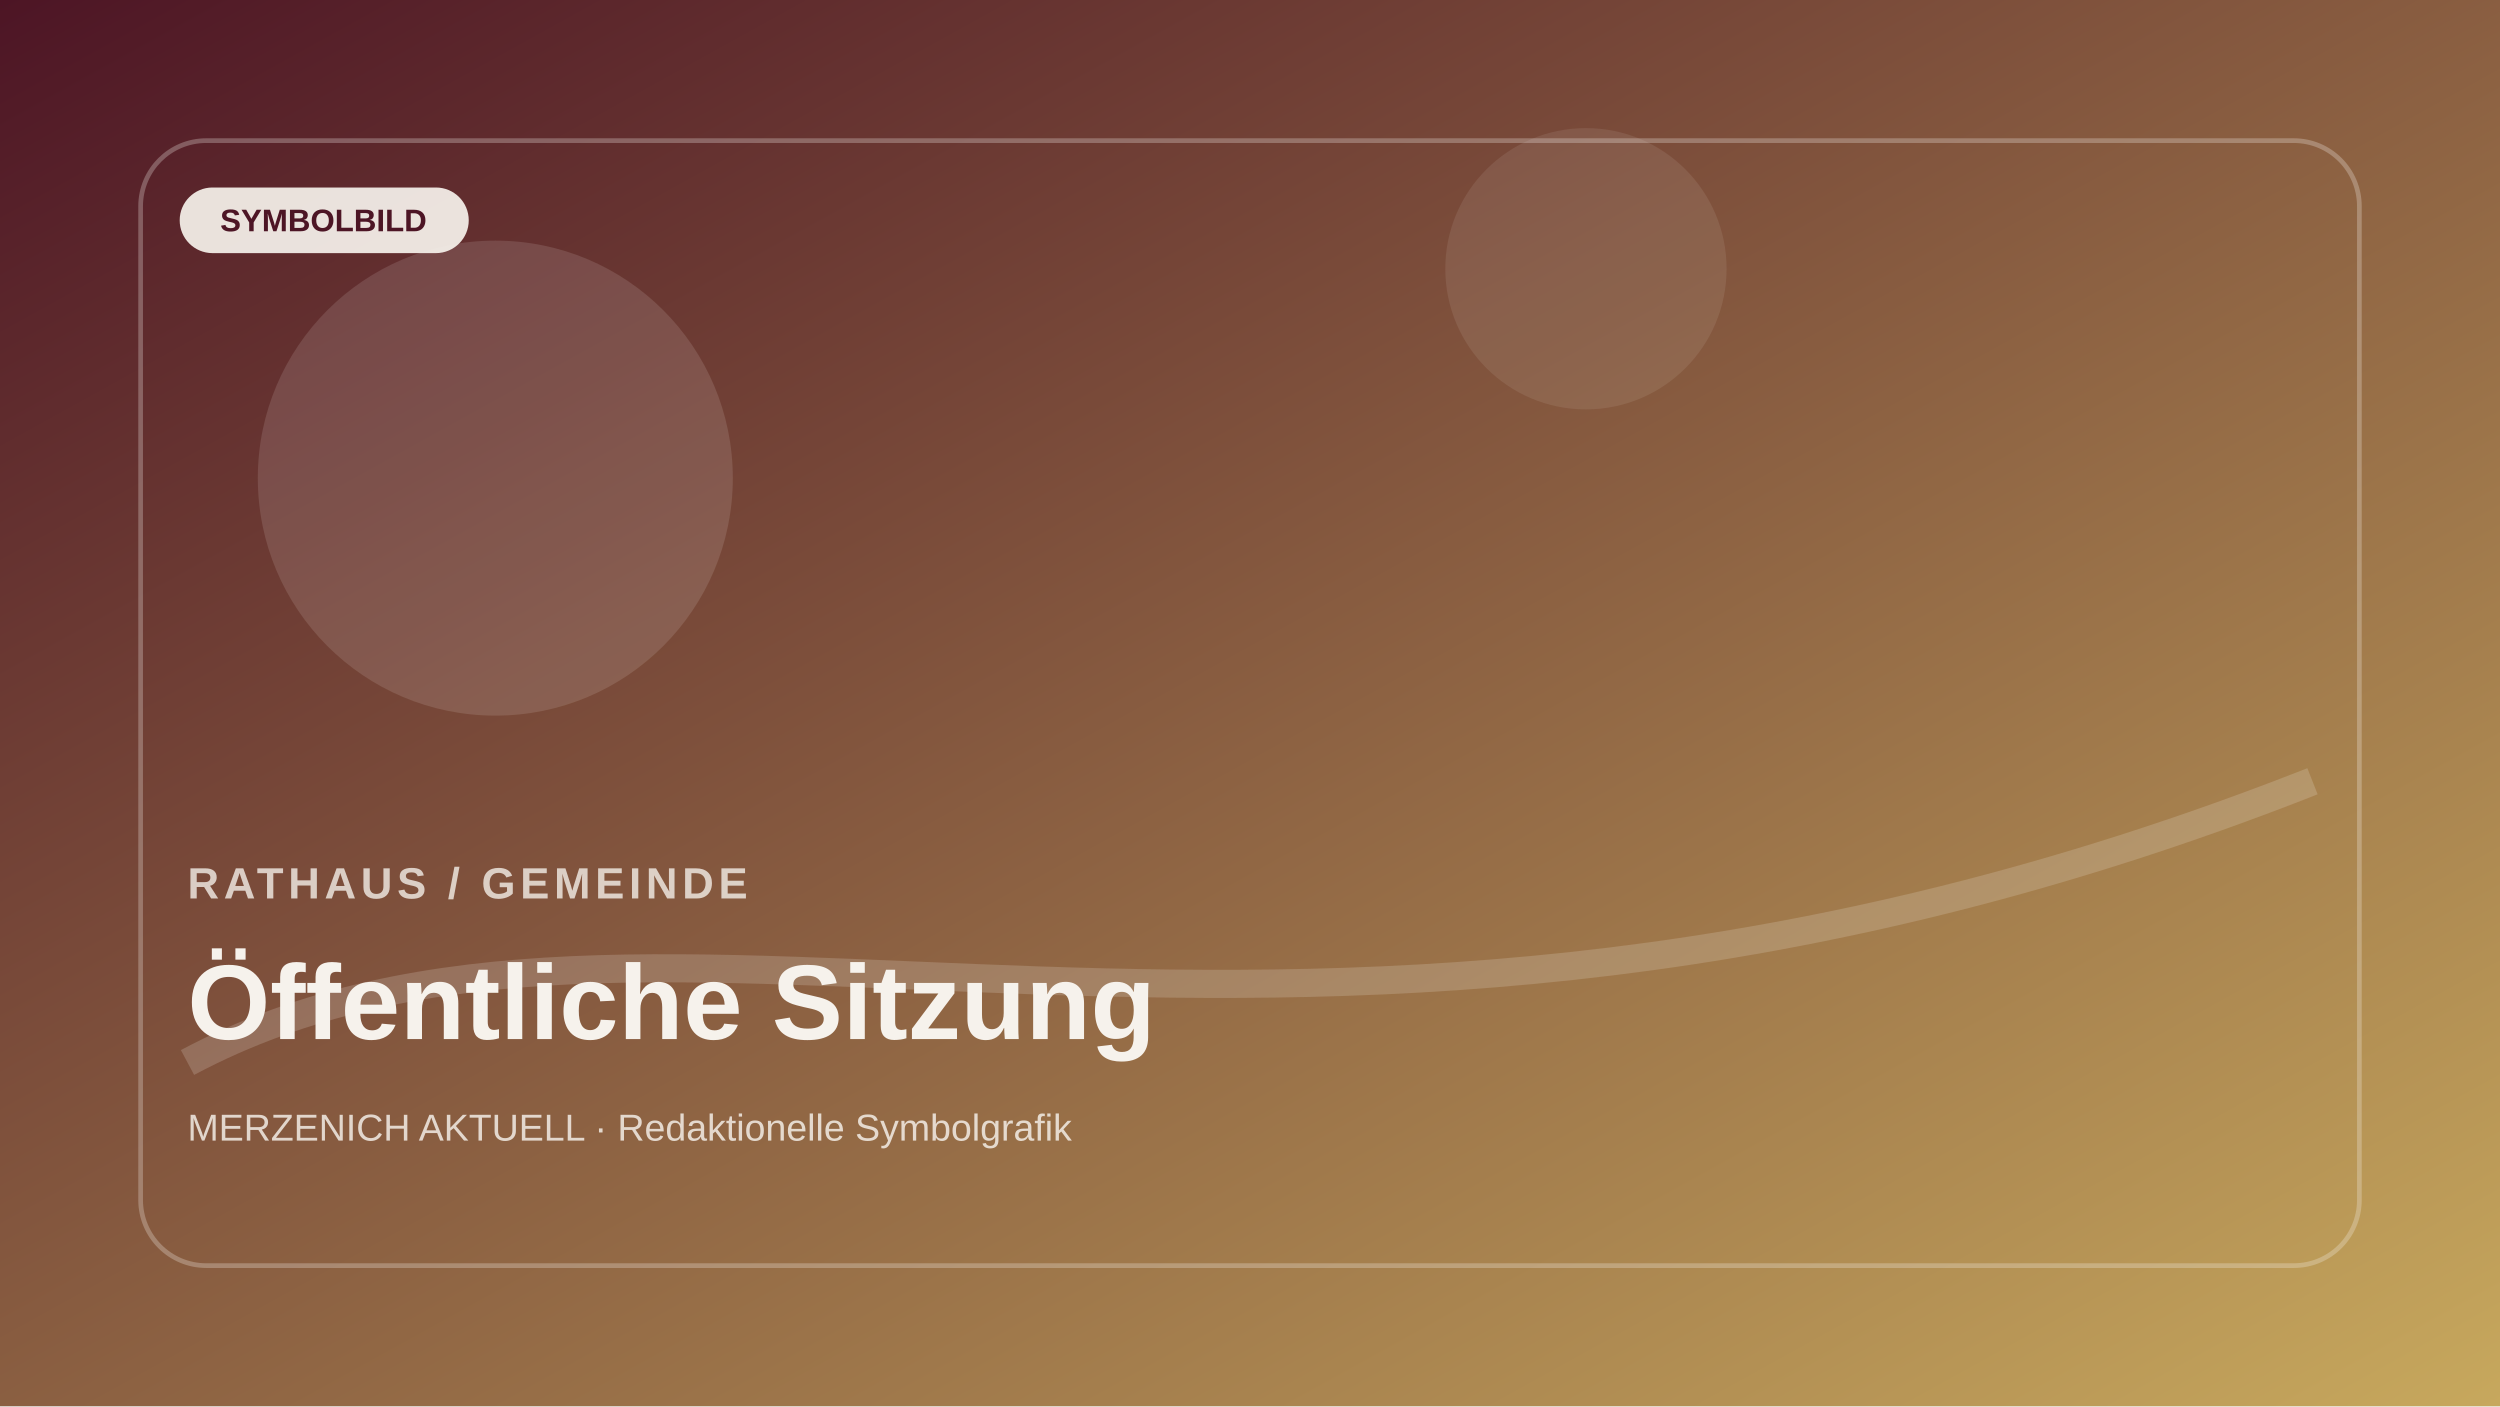
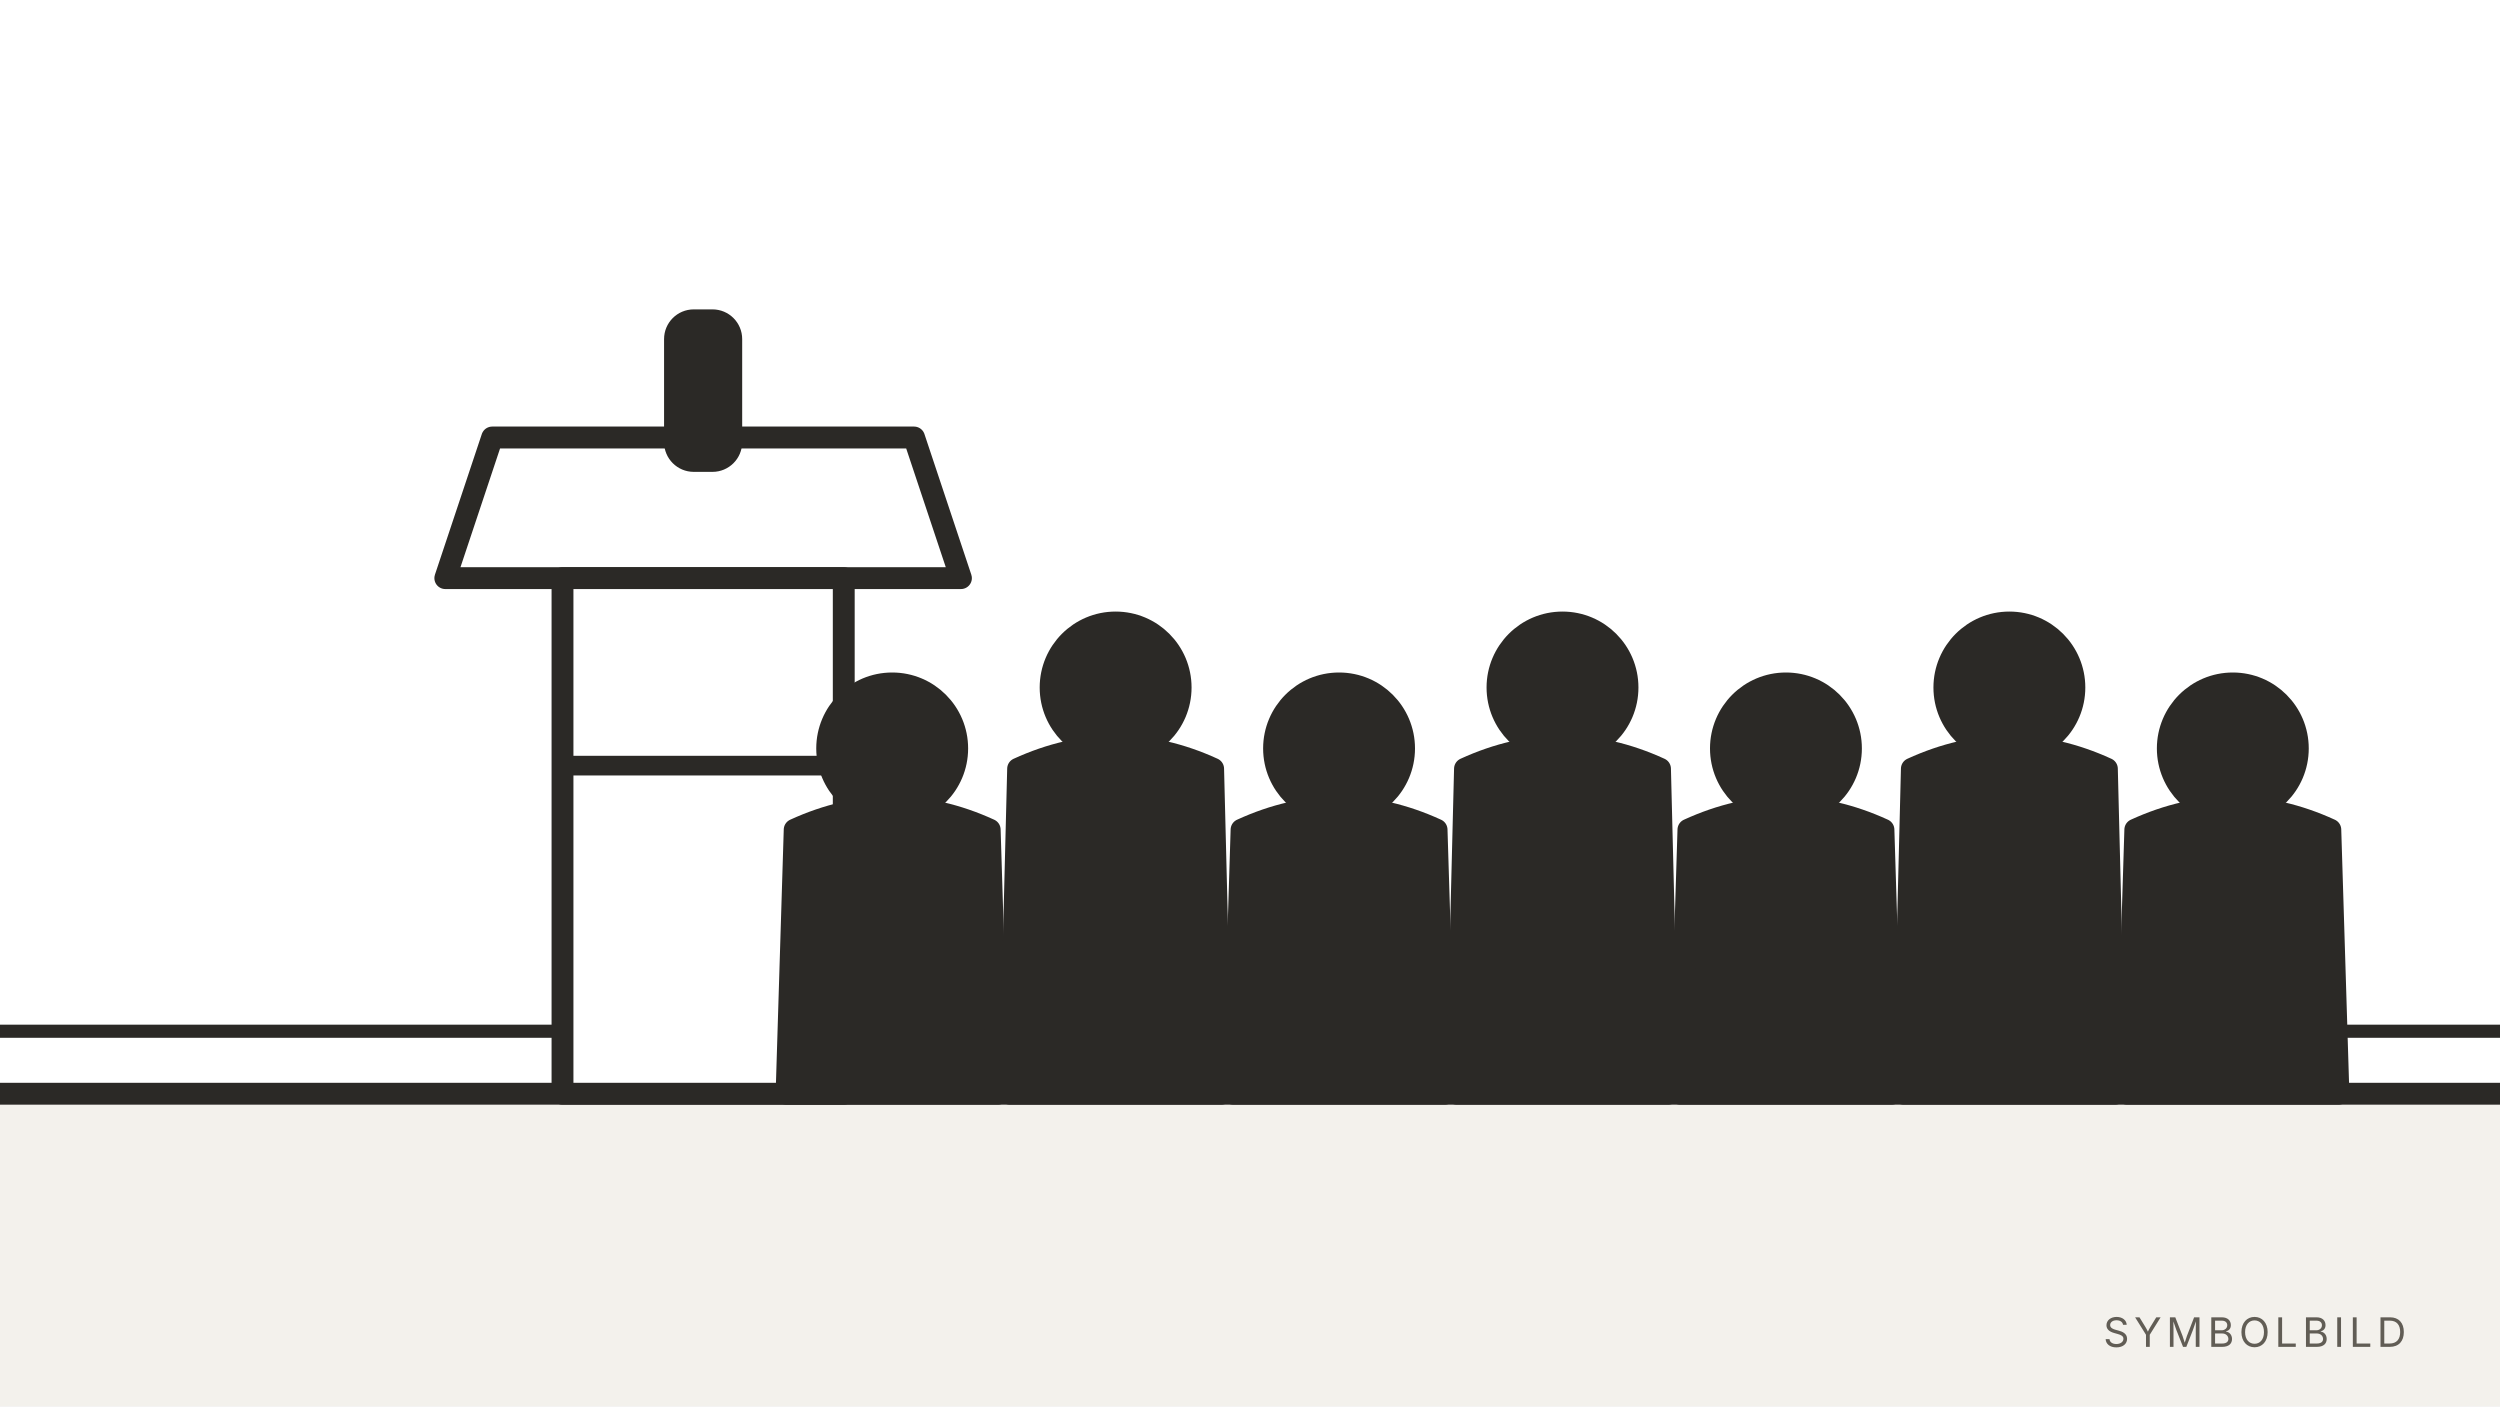
<svg xmlns="http://www.w3.org/2000/svg" viewBox="0 0 1600 900" width="1600" height="900" role="img" aria-labelledby="t d">
-   <defs>
-     <linearGradient id="g" x1="0" y1="0" x2="1" y2="1">
-       <stop stop-color="#4d1525" />
-       <stop offset="1" stop-color="#c7a85d" />
-     </linearGradient>
-   </defs>
-   <rect width="1600" height="900" fill="url(#g)" />
-   <circle cx="317" cy="306" r="152" fill="#f6f2ec" opacity=".13" />
-   <circle cx="1015" cy="172" r="90" fill="#f6f2ec" opacity=".09" />
-   <path d="M120 680 C420 520 820 760 1480 500" fill="none" stroke="#f6f2ec" stroke-width="18" opacity=".18" />
-   <rect x="90" y="90" width="1420" height="720" rx="42" fill="none" stroke="#f6f2ec" stroke-width="3" opacity=".28" />
-   <rect x="115" y="120" width="185" height="42" rx="21" fill="#f6f2ec" opacity=".92" />
-   <text x="207" y="148" text-anchor="middle" font-family="Arial,sans-serif" font-size="20" font-weight="700" fill="#4d1525">SYMBOLBILD</text>
-   <text x="120" y="575" font-family="Arial,sans-serif" font-size="28" font-weight="700" letter-spacing="3" fill="#f6f2ec" opacity=".78">RATHAUS / GEMEINDE</text>
-   <text x="120" y="665" font-family="Arial,sans-serif" font-size="68" font-weight="800" fill="#f6f2ec">Öffentliche Sitzung</text>
-   <text x="120" y="730" font-family="Arial,sans-serif" font-size="24" fill="#f6f2ec" opacity=".82">MERZENICH AKTUELL · Redaktionelle Symbolgrafik</text>
+   <rect width="1600" height="900" fill="#ffffff" />
+   <g stroke="#2b2926" stroke-width="14" stroke-linecap="round" stroke-linejoin="round" fill="#ffffff">
+     <rect x="0" y="700" width="1600" height="200" fill="#f3f1ec" stroke="none" />
+     <line x1="0" y1="700" x2="1600" y2="700" />
+     <line x1="0" y1="660" x2="1600" y2="660" stroke-width="8.4" />
+     <g transform="translate(450 700) scale(1.5)" stroke-width="9.33" data-form="rednerpult">
+       <path d="M-90 -280 L90 -280 L110 -220 L-110 -220 Z" fill="#ffffff" />
+       <rect x="-60" y="-220" width="120" height="220" fill="#ffffff" />
+       <line x1="-60" y1="-140" x2="60" y2="-140" stroke-width="8.4" />
+       <rect x="-12" y="-330" width="24" height="60" rx="8" fill="#2b2926" />
+     </g>
+     <g transform="translate(1000 700) scale(1.3)" stroke-width="10.77" data-form="menge">
+       <circle cx="-330" cy="-170" r="32" fill="#2b2926" />
+       <path d="M-378 -130 Q-330 -152 -282 -130 L-278 0 L-382 0 Z" fill="#2b2926" />
+       <circle cx="-220" cy="-200" r="32" fill="#2b2926" />
+       <path d="M-268 -160 Q-220 -182 -172 -160 L-168 0 L-272 0 Z" fill="#2b2926" />
+       <circle cx="-110" cy="-170" r="32" fill="#2b2926" />
+       <path d="M-158 -130 Q-110 -152 -62 -130 L-58 0 L-162 0 Z" fill="#2b2926" />
+       <circle cx="0" cy="-200" r="32" fill="#2b2926" />
+       <path d="M-48 -160 Q0 -182 48 -160 L52 0 L-52 0 Z" fill="#2b2926" />
+       <circle cx="110" cy="-170" r="32" fill="#2b2926" />
+       <path d="M62 -130 Q110 -152 158 -130 L162 0 L58 0 Z" fill="#2b2926" />
+       <circle cx="220" cy="-200" r="32" fill="#2b2926" />
+       <path d="M172 -160 Q220 -182 268 -160 L272 0 L168 0 Z" fill="#2b2926" />
+       <circle cx="330" cy="-170" r="32" fill="#2b2926" />
+       <path d="M282 -130 Q330 -152 378 -130 L382 0 L278 0 Z" fill="#2b2926" />
+     </g>
+   </g>
+   <text x="1540" y="862" text-anchor="end" font-family="Inter,Arial,sans-serif" font-size="26" letter-spacing="3" fill="#615d55" stroke="none">SYMBOLBILD</text>
</svg>
